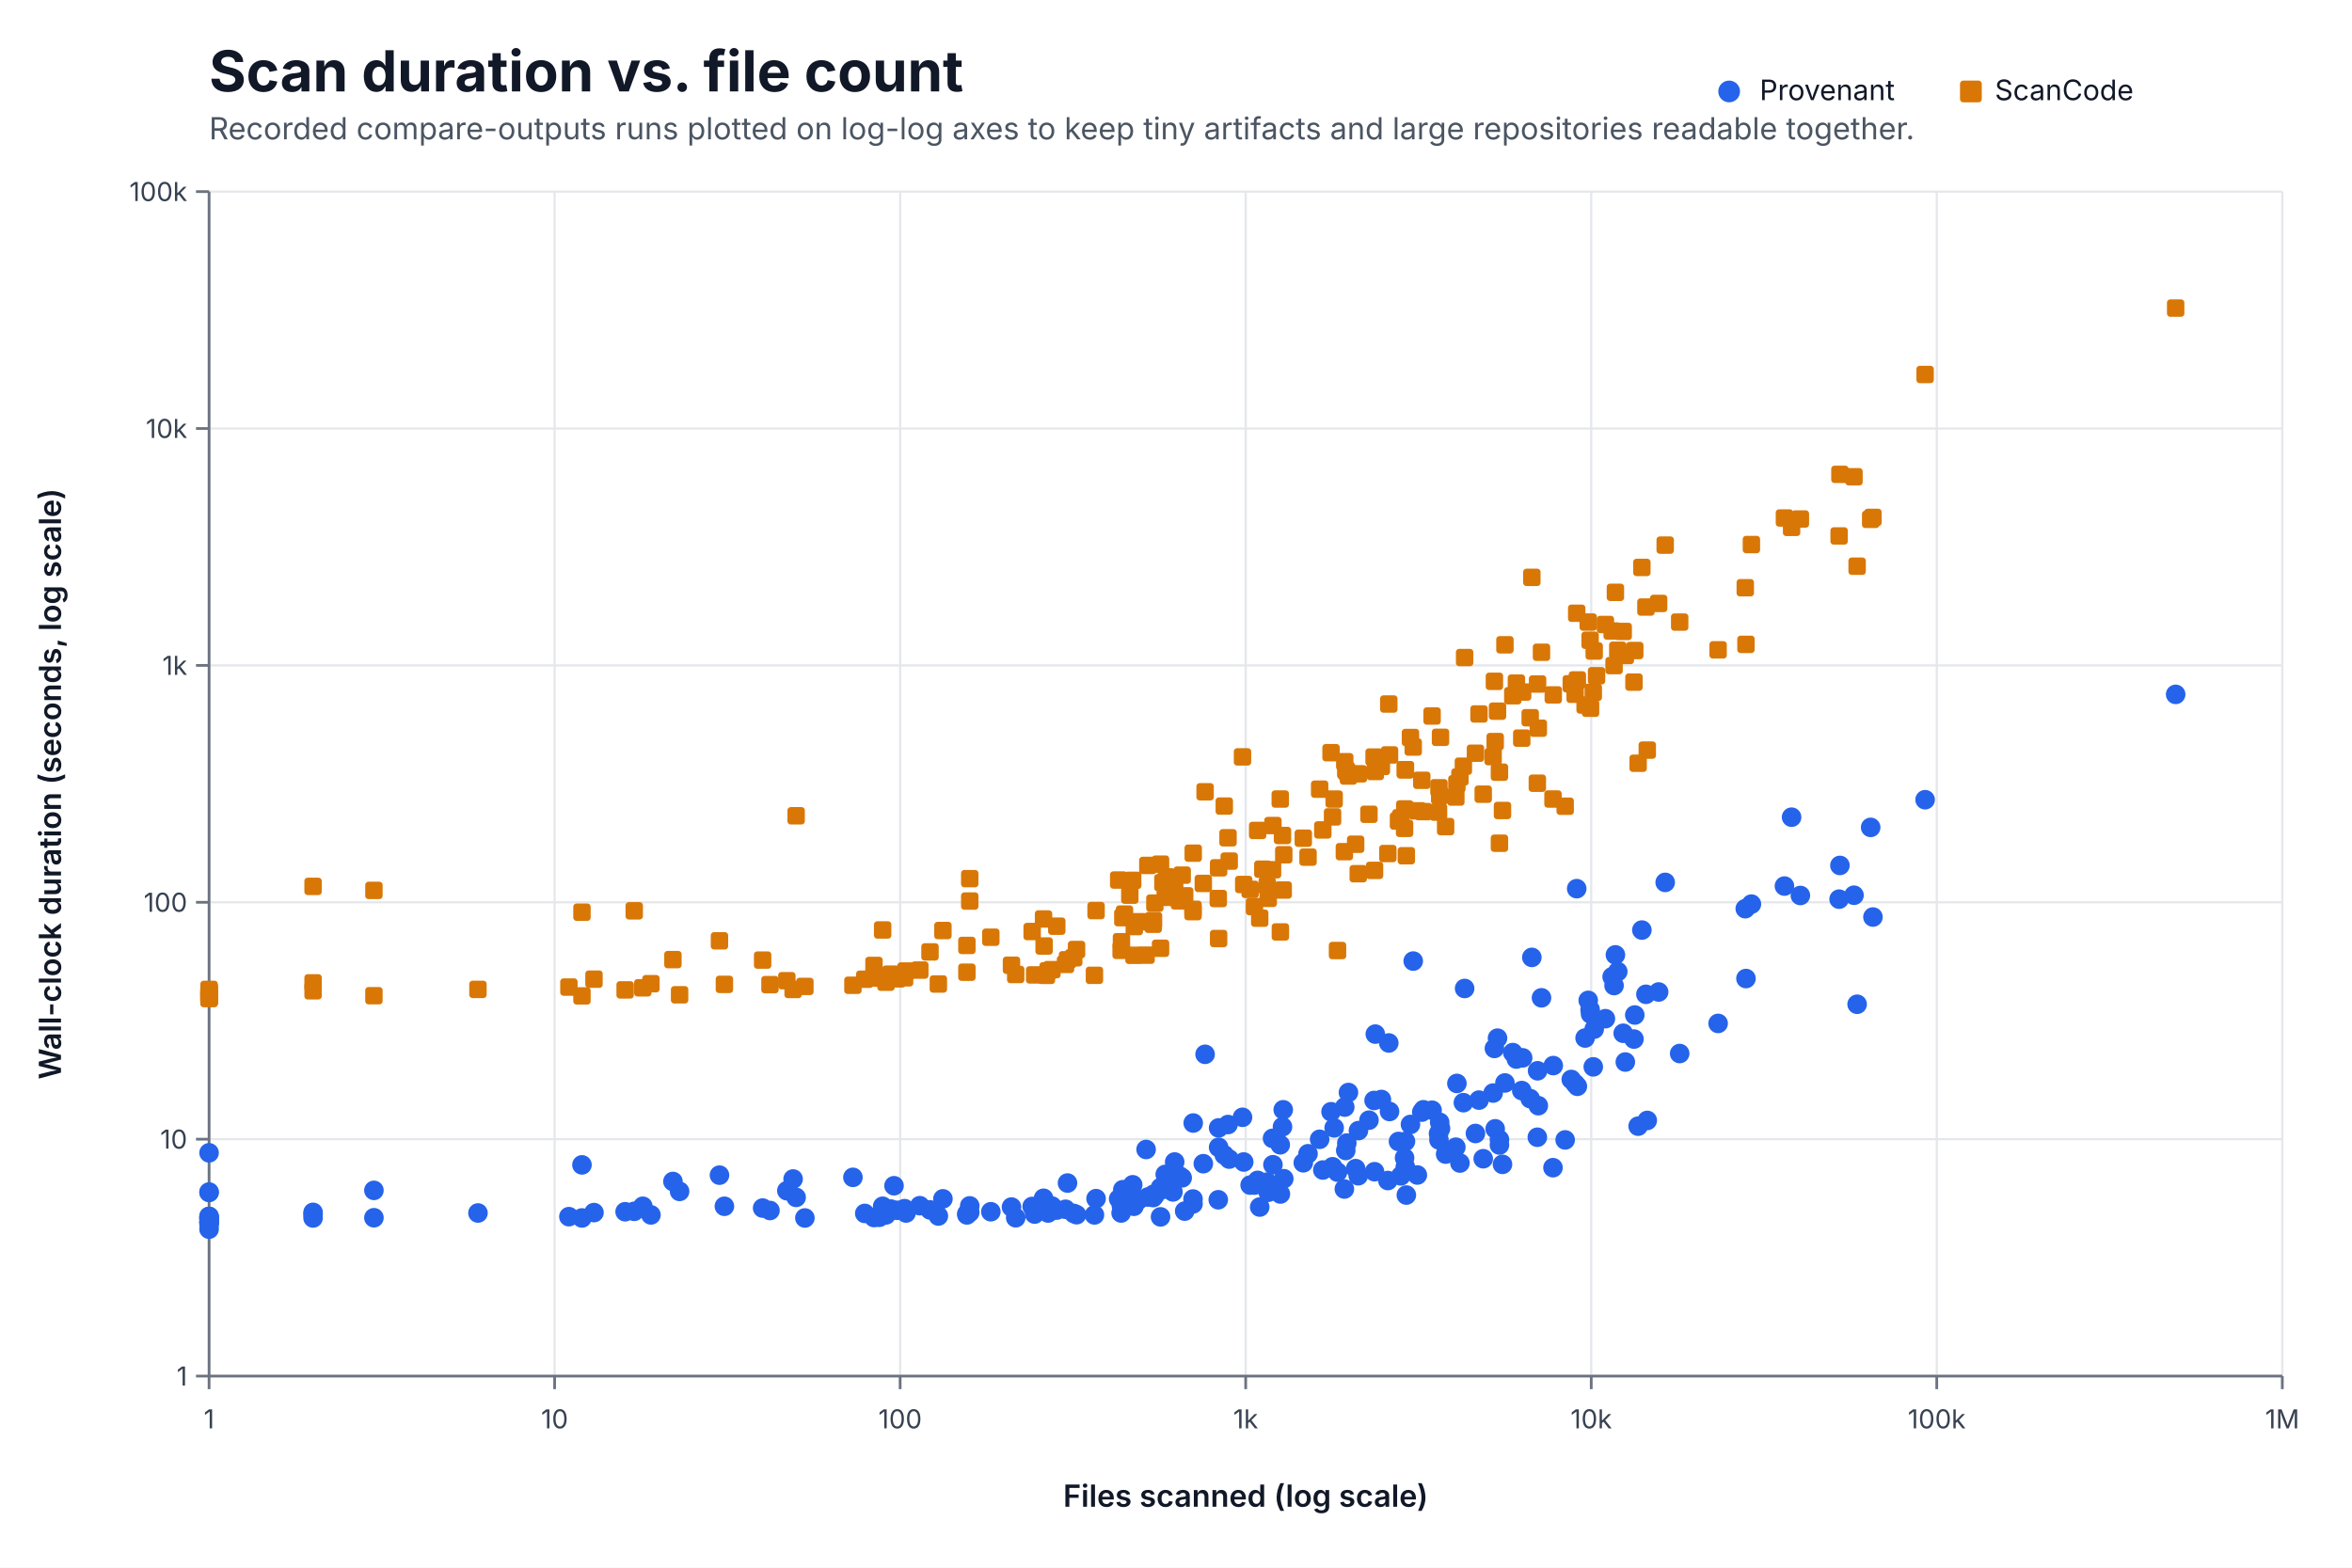
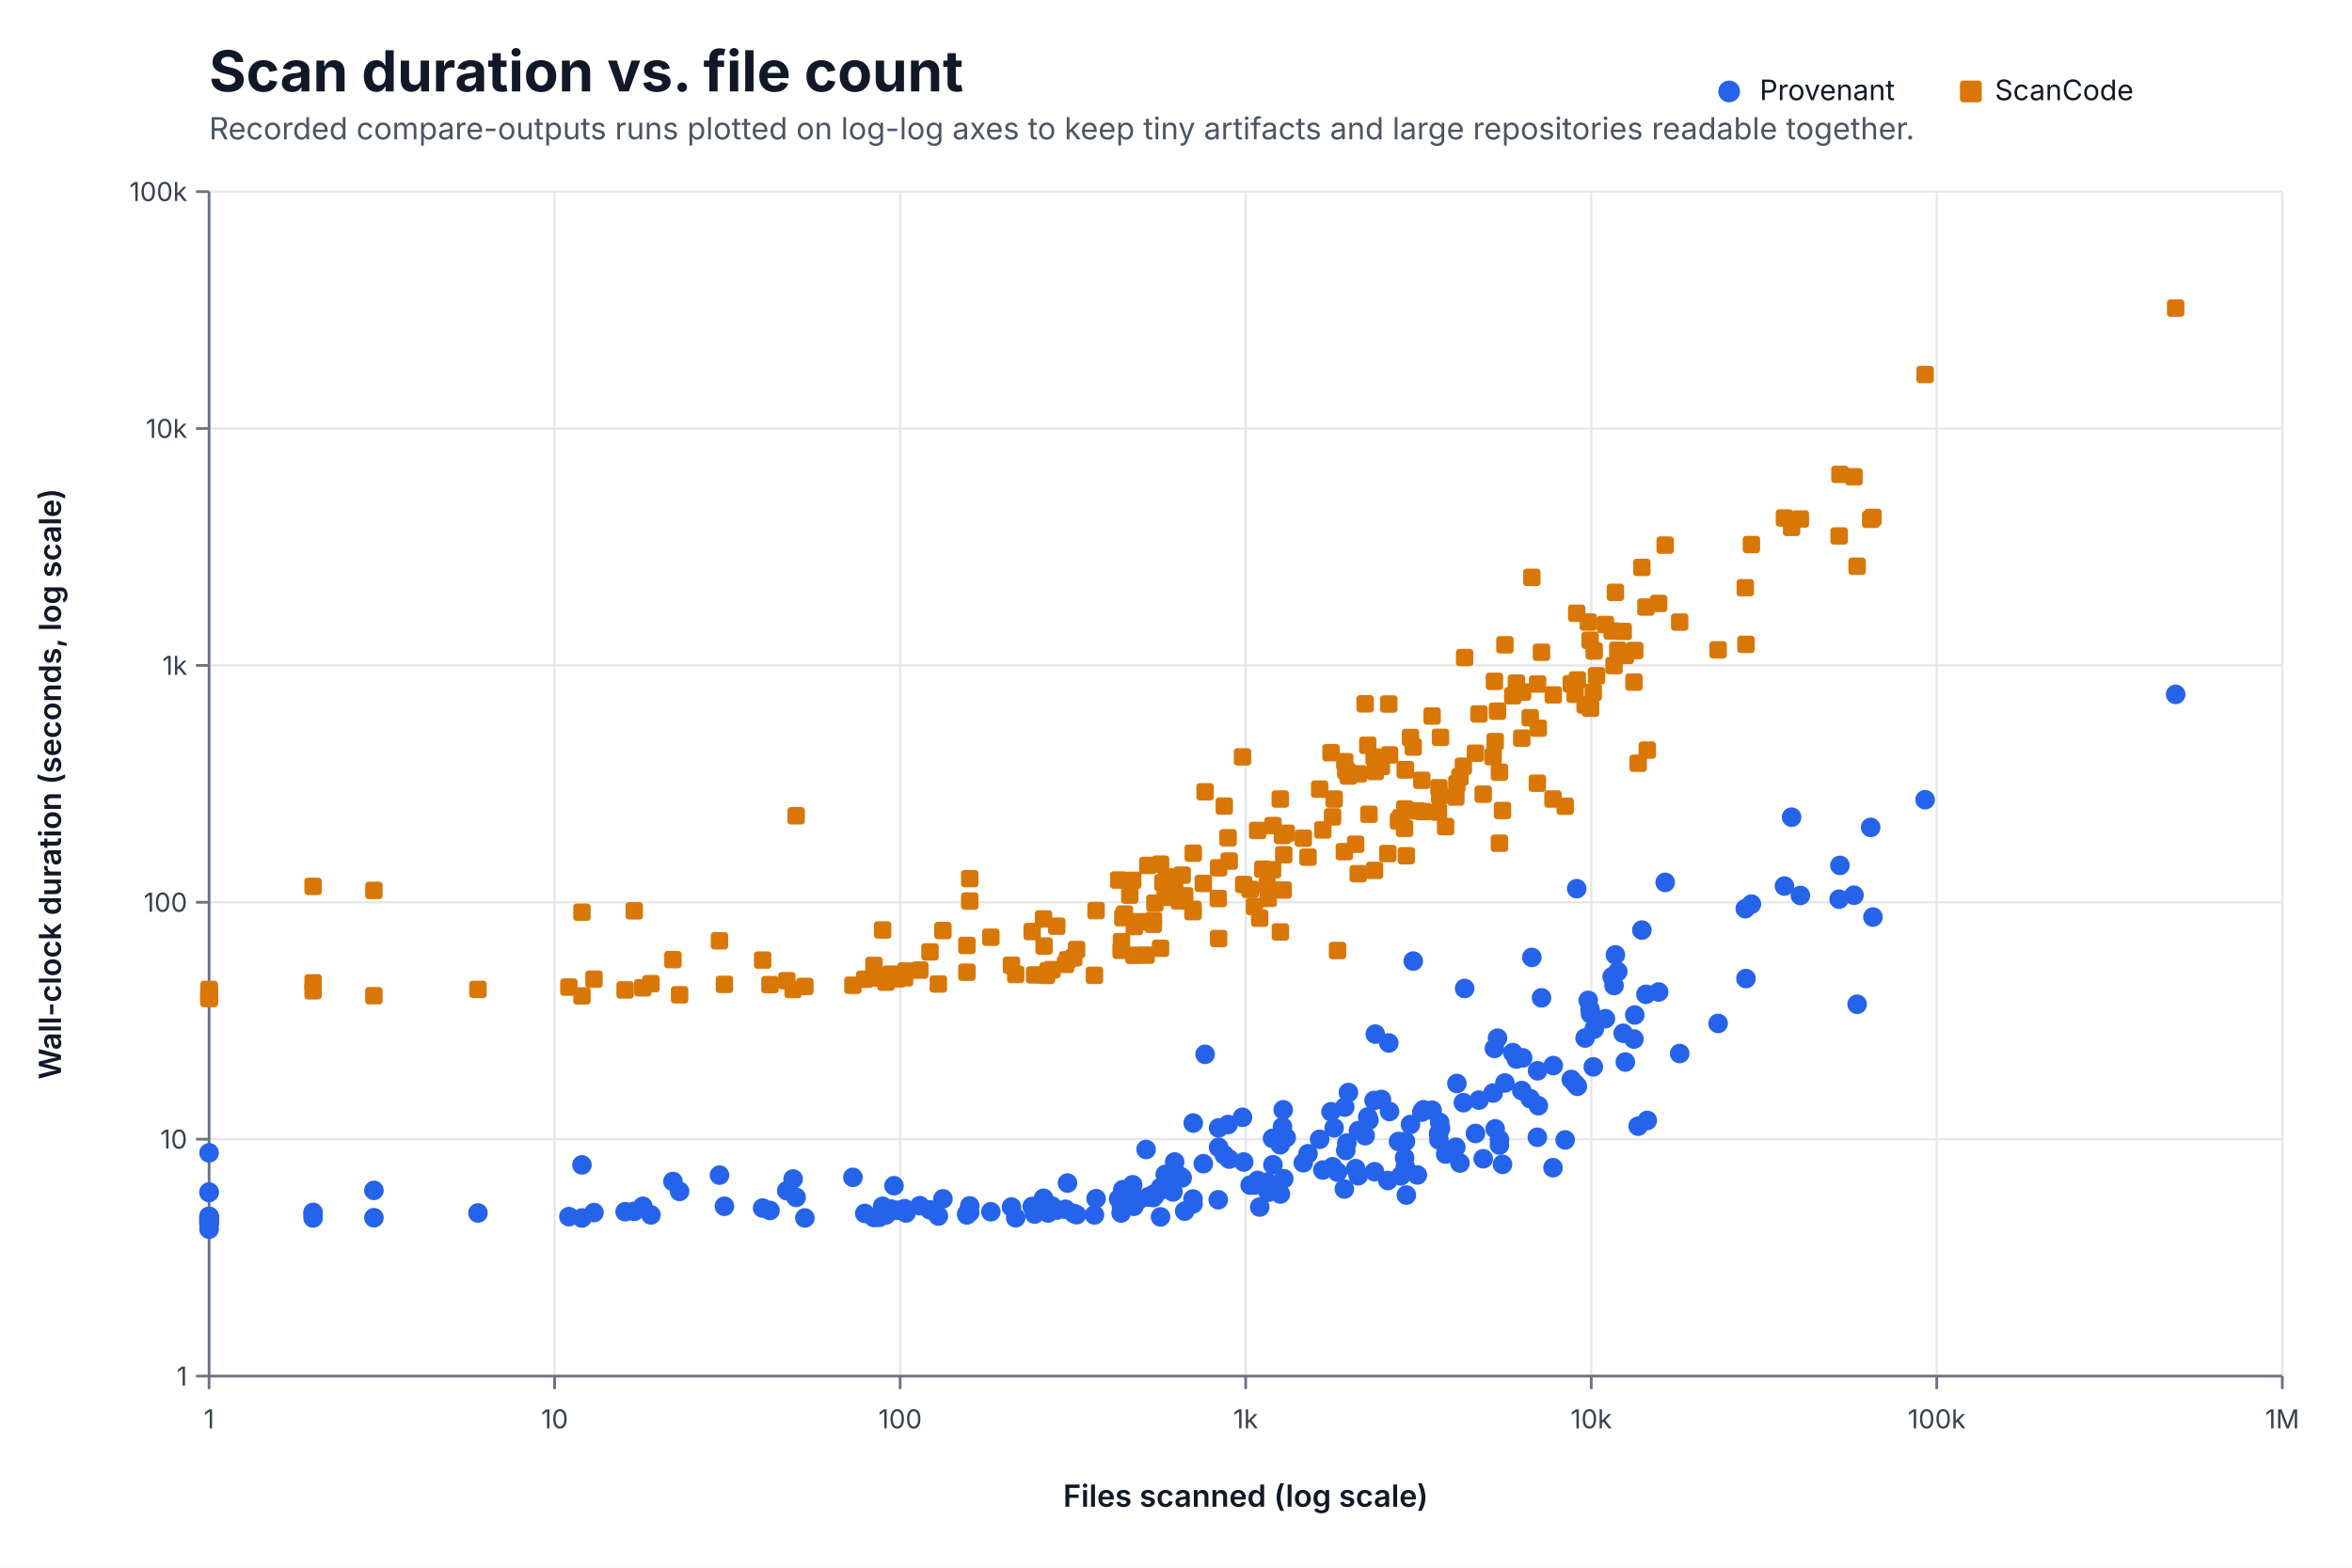
<svg xmlns="http://www.w3.org/2000/svg" width="1080" height="720" viewBox="0 0 1080 720" role="img" aria-labelledby="title desc">
  <style>
    text { font-family: -apple-system, BlinkMacSystemFont, "Segoe UI", sans-serif; fill: #111827; }
    .title { font-size: 26px; font-weight: 700; }
    .subtitle { font-size: 14px; fill: #4b5563; }
    .axis-label { font-size: 14px; font-weight: 600; }
    .tick { font-size: 12px; fill: #374151; }
    .grid { stroke: #e5e7eb; stroke-width: 1; }
    .axis { stroke: #6b7280; stroke-width: 1.25; }
    .legend-label { font-size: 13px; }
  </style>
  <rect x="0" y="0" width="1080" height="720" fill="white" />
  <text class="title" x="96" y="42">Scan duration vs. file count</text>
  <text class="subtitle" x="96" y="64">Recorded compare-outputs runs plotted on log-log axes to keep tiny artifacts and large repositories readable together.</text>
  <line class="grid" x1="96.00" y1="632.00" x2="1048.00" y2="632.00" />
  <line class="grid" x1="96.00" y1="523.20" x2="1048.00" y2="523.20" />
  <line class="grid" x1="96.00" y1="414.40" x2="1048.00" y2="414.40" />
  <line class="grid" x1="96.00" y1="305.60" x2="1048.00" y2="305.60" />
  <line class="grid" x1="96.00" y1="196.80" x2="1048.00" y2="196.80" />
  <line class="grid" x1="96.00" y1="88.00" x2="1048.00" y2="88.00" />
  <line class="grid" x1="96.00" y1="88.00" x2="96.00" y2="632.00" />
  <line class="grid" x1="254.67" y1="88.00" x2="254.67" y2="632.00" />
  <line class="grid" x1="413.33" y1="88.00" x2="413.33" y2="632.00" />
  <line class="grid" x1="572.00" y1="88.00" x2="572.00" y2="632.00" />
  <line class="grid" x1="730.67" y1="88.00" x2="730.67" y2="632.00" />
  <line class="grid" x1="889.33" y1="88.00" x2="889.33" y2="632.00" />
  <line class="grid" x1="1048.00" y1="88.00" x2="1048.00" y2="632.00" />
  <line class="axis" x1="96.00" y1="632.00" x2="1048.00" y2="632.00" />
  <line class="axis" x1="96.00" y1="88.00" x2="96.00" y2="632.00" />
  <line class="axis" x1="96.00" y1="632.00" x2="96.00" y2="638.00" />
  <text class="tick" x="96.00" y="656.00" text-anchor="middle">1</text>
  <line class="axis" x1="254.67" y1="632.00" x2="254.67" y2="638.00" />
  <text class="tick" x="254.67" y="656.00" text-anchor="middle">10</text>
  <line class="axis" x1="413.33" y1="632.00" x2="413.33" y2="638.00" />
  <text class="tick" x="413.33" y="656.00" text-anchor="middle">100</text>
  <line class="axis" x1="572.00" y1="632.00" x2="572.00" y2="638.00" />
  <text class="tick" x="572.00" y="656.00" text-anchor="middle">1k</text>
  <line class="axis" x1="730.67" y1="632.00" x2="730.67" y2="638.00" />
  <text class="tick" x="730.67" y="656.00" text-anchor="middle">10k</text>
  <line class="axis" x1="889.33" y1="632.00" x2="889.33" y2="638.00" />
  <text class="tick" x="889.33" y="656.00" text-anchor="middle">100k</text>
  <line class="axis" x1="1048.00" y1="632.00" x2="1048.00" y2="638.00" />
  <text class="tick" x="1048.00" y="656.00" text-anchor="middle">1M</text>
  <line class="axis" x1="90.00" y1="632.00" x2="96.00" y2="632.00" />
  <text class="tick" x="86.00" y="632.00" text-anchor="end" dominant-baseline="middle">1</text>
  <line class="axis" x1="90.00" y1="523.20" x2="96.00" y2="523.20" />
  <text class="tick" x="86.00" y="523.20" text-anchor="end" dominant-baseline="middle">10</text>
  <line class="axis" x1="90.00" y1="414.40" x2="96.00" y2="414.40" />
  <text class="tick" x="86.00" y="414.40" text-anchor="end" dominant-baseline="middle">100</text>
  <line class="axis" x1="90.00" y1="305.60" x2="96.00" y2="305.60" />
  <text class="tick" x="86.00" y="305.60" text-anchor="end" dominant-baseline="middle">1k</text>
  <line class="axis" x1="90.00" y1="196.80" x2="96.00" y2="196.80" />
  <text class="tick" x="86.00" y="196.80" text-anchor="end" dominant-baseline="middle">10k</text>
  <line class="axis" x1="90.00" y1="88.00" x2="96.00" y2="88.00" />
  <text class="tick" x="86.00" y="88.00" text-anchor="end" dominant-baseline="middle">100k</text>
  <text class="axis-label" x="572.00" y="692.00" text-anchor="middle">Files scanned (log scale)</text>
  <text class="axis-label" x="28" y="360.00" transform="rotate(-90 28 360.00)" text-anchor="middle">Wall-clock duration (seconds, log scale)</text>
  <g aria-label="Legend">
    <circle cx="794" cy="42" r="5" fill="#2563eb" />
    <text class="legend-label" x="808" y="46">Provenant</text>
    <rect x="900" y="37" width="10" height="10" fill="#d97706" rx="1.5" />
    <text class="legend-label" x="916" y="46">ScanCode</text>
  </g>
  <g aria-label="ScanCode points">
    <rect x="92.00" y="452.67" width="8" height="8" fill="#d97706" rx="1.5" />
    <rect x="92.00" y="451.89" width="8" height="8" fill="#d97706" rx="1.5" />
    <rect x="92.00" y="451.00" width="8" height="8" fill="#d97706" rx="1.5" />
    <rect x="92.00" y="453.23" width="8" height="8" fill="#d97706" rx="1.5" />
    <rect x="92.00" y="452.97" width="8" height="8" fill="#d97706" rx="1.5" />
    <rect x="92.00" y="454.13" width="8" height="8" fill="#d97706" rx="1.5" />
    <rect x="92.00" y="450.39" width="8" height="8" fill="#d97706" rx="1.5" />
    <rect x="92.00" y="454.09" width="8" height="8" fill="#d97706" rx="1.5" />
    <rect x="92.00" y="453.59" width="8" height="8" fill="#d97706" rx="1.5" />
    <rect x="92.00" y="453.66" width="8" height="8" fill="#d97706" rx="1.5" />
    <rect x="92.00" y="454.09" width="8" height="8" fill="#d97706" rx="1.5" />
    <rect x="92.00" y="451.26" width="8" height="8" fill="#d97706" rx="1.5" />
    <rect x="92.00" y="453.46" width="8" height="8" fill="#d97706" rx="1.5" />
    <rect x="92.00" y="454.54" width="8" height="8" fill="#d97706" rx="1.5" />
    <rect x="92.00" y="454.54" width="8" height="8" fill="#d97706" rx="1.5" />
    <rect x="139.76" y="451.05" width="8" height="8" fill="#d97706" rx="1.5" />
    <rect x="139.76" y="447.40" width="8" height="8" fill="#d97706" rx="1.5" />
    <rect x="139.76" y="403.09" width="8" height="8" fill="#d97706" rx="1.5" />
    <rect x="167.70" y="404.94" width="8" height="8" fill="#d97706" rx="1.5" />
    <rect x="167.70" y="453.30" width="8" height="8" fill="#d97706" rx="1.5" />
    <rect x="215.47" y="450.40" width="8" height="8" fill="#d97706" rx="1.5" />
    <rect x="257.23" y="449.34" width="8" height="8" fill="#d97706" rx="1.5" />
    <rect x="263.23" y="453.39" width="8" height="8" fill="#d97706" rx="1.5" />
    <rect x="263.23" y="414.95" width="8" height="8" fill="#d97706" rx="1.5" />
    <rect x="268.75" y="445.71" width="8" height="8" fill="#d97706" rx="1.5" />
    <rect x="283.05" y="450.63" width="8" height="8" fill="#d97706" rx="1.5" />
    <rect x="287.23" y="414.32" width="8" height="8" fill="#d97706" rx="1.5" />
    <rect x="291.17" y="449.68" width="8" height="8" fill="#d97706" rx="1.5" />
    <rect x="294.90" y="447.79" width="8" height="8" fill="#d97706" rx="1.5" />
    <rect x="305.00" y="436.72" width="8" height="8" fill="#d97706" rx="1.5" />
    <rect x="308.06" y="452.89" width="8" height="8" fill="#d97706" rx="1.5" />
    <rect x="326.37" y="428.10" width="8" height="8" fill="#d97706" rx="1.5" />
    <rect x="328.63" y="448.10" width="8" height="8" fill="#d97706" rx="1.5" />
    <rect x="346.19" y="436.94" width="8" height="8" fill="#d97706" rx="1.5" />
    <rect x="349.56" y="448.21" width="8" height="8" fill="#d97706" rx="1.5" />
    <rect x="357.31" y="446.42" width="8" height="8" fill="#d97706" rx="1.5" />
    <rect x="360.18" y="450.45" width="8" height="8" fill="#d97706" rx="1.5" />
    <rect x="361.57" y="370.67" width="8" height="8" fill="#d97706" rx="1.5" />
    <rect x="365.59" y="449.04" width="8" height="8" fill="#d97706" rx="1.5" />
    <rect x="387.65" y="448.50" width="8" height="8" fill="#d97706" rx="1.5" />
    <rect x="393.09" y="445.73" width="8" height="8" fill="#d97706" rx="1.5" />
    <rect x="397.32" y="439.40" width="8" height="8" fill="#d97706" rx="1.5" />
    <rect x="399.74" y="445.22" width="8" height="8" fill="#d97706" rx="1.5" />
    <rect x="401.30" y="423.11" width="8" height="8" fill="#d97706" rx="1.5" />
    <rect x="402.83" y="447.10" width="8" height="8" fill="#d97706" rx="1.5" />
    <rect x="405.07" y="443.41" width="8" height="8" fill="#d97706" rx="1.5" />
    <rect x="406.52" y="444.93" width="8" height="8" fill="#d97706" rx="1.5" />
    <rect x="407.94" y="445.56" width="8" height="8" fill="#d97706" rx="1.5" />
    <rect x="411.37" y="445.09" width="8" height="8" fill="#d97706" rx="1.5" />
    <rect x="412.04" y="441.96" width="8" height="8" fill="#d97706" rx="1.5" />
    <rect x="418.36" y="441.53" width="8" height="8" fill="#d97706" rx="1.5" />
    <rect x="423.04" y="433.19" width="8" height="8" fill="#d97706" rx="1.5" />
    <rect x="426.88" y="447.92" width="8" height="8" fill="#d97706" rx="1.5" />
    <rect x="428.98" y="423.36" width="8" height="8" fill="#d97706" rx="1.5" />
    <rect x="439.98" y="442.51" width="8" height="8" fill="#d97706" rx="1.5" />
    <rect x="439.98" y="430.21" width="8" height="8" fill="#d97706" rx="1.5" />
    <rect x="441.29" y="399.53" width="8" height="8" fill="#d97706" rx="1.5" />
    <rect x="441.29" y="409.83" width="8" height="8" fill="#d97706" rx="1.5" />
    <rect x="450.98" y="426.44" width="8" height="8" fill="#d97706" rx="1.5" />
    <rect x="460.46" y="439.32" width="8" height="8" fill="#d97706" rx="1.5" />
    <rect x="462.40" y="443.56" width="8" height="8" fill="#d97706" rx="1.5" />
    <rect x="469.95" y="423.83" width="8" height="8" fill="#d97706" rx="1.5" />
    <rect x="471.08" y="443.75" width="8" height="8" fill="#d97706" rx="1.5" />
    <rect x="475.18" y="418.07" width="8" height="8" fill="#d97706" rx="1.5" />
    <rect x="475.44" y="430.47" width="8" height="8" fill="#d97706" rx="1.5" />
    <rect x="476.49" y="443.95" width="8" height="8" fill="#d97706" rx="1.5" />
    <rect x="477.26" y="441.87" width="8" height="8" fill="#d97706" rx="1.5" />
    <rect x="479.04" y="441.32" width="8" height="8" fill="#d97706" rx="1.5" />
    <rect x="481.26" y="421.37" width="8" height="8" fill="#d97706" rx="1.5" />
    <rect x="485.27" y="438.93" width="8" height="8" fill="#d97706" rx="1.5" />
    <rect x="486.18" y="436.80" width="8" height="8" fill="#d97706" rx="1.5" />
    <rect x="489.05" y="435.88" width="8" height="8" fill="#d97706" rx="1.5" />
    <rect x="490.34" y="432.10" width="8" height="8" fill="#d97706" rx="1.5" />
    <rect x="498.55" y="443.94" width="8" height="8" fill="#d97706" rx="1.5" />
    <rect x="499.30" y="414.21" width="8" height="8" fill="#d97706" rx="1.5" />
    <rect x="509.68" y="400.18" width="8" height="8" fill="#d97706" rx="1.5" />
    <rect x="510.80" y="432.47" width="8" height="8" fill="#d97706" rx="1.5" />
    <rect x="510.96" y="428.51" width="8" height="8" fill="#d97706" rx="1.5" />
    <rect x="511.58" y="417.47" width="8" height="8" fill="#d97706" rx="1.5" />
    <rect x="512.36" y="415.82" width="8" height="8" fill="#d97706" rx="1.5" />
    <rect x="514.79" y="407.11" width="8" height="8" fill="#d97706" rx="1.5" />
    <rect x="516.12" y="400.33" width="8" height="8" fill="#d97706" rx="1.5" />
    <rect x="516.70" y="434.73" width="8" height="8" fill="#d97706" rx="1.5" />
    <rect x="516.85" y="421.56" width="8" height="8" fill="#d97706" rx="1.5" />
    <rect x="518.98" y="419.34" width="8" height="8" fill="#d97706" rx="1.5" />
    <rect x="522.27" y="434.69" width="8" height="8" fill="#d97706" rx="1.5" />
    <rect x="523.07" y="393.48" width="8" height="8" fill="#d97706" rx="1.5" />
    <rect x="525.54" y="420.49" width="8" height="8" fill="#d97706" rx="1.5" />
    <rect x="525.67" y="418.82" width="8" height="8" fill="#d97706" rx="1.5" />
    <rect x="526.30" y="410.78" width="8" height="8" fill="#d97706" rx="1.5" />
    <rect x="528.90" y="392.88" width="8" height="8" fill="#d97706" rx="1.5" />
    <rect x="528.90" y="431.51" width="8" height="8" fill="#d97706" rx="1.5" />
    <rect x="529.99" y="401.38" width="8" height="8" fill="#d97706" rx="1.5" />
    <rect x="531.06" y="408.14" width="8" height="8" fill="#d97706" rx="1.5" />
    <rect x="531.64" y="398.72" width="8" height="8" fill="#d97706" rx="1.5" />
    <rect x="534.61" y="404.01" width="8" height="8" fill="#d97706" rx="1.5" />
    <rect x="535.39" y="401.24" width="8" height="8" fill="#d97706" rx="1.5" />
    <rect x="537.57" y="409.75" width="8" height="8" fill="#d97706" rx="1.5" />
    <rect x="538.84" y="397.93" width="8" height="8" fill="#d97706" rx="1.5" />
    <rect x="539.99" y="407.44" width="8" height="8" fill="#d97706" rx="1.5" />
    <rect x="543.81" y="414.69" width="8" height="8" fill="#d97706" rx="1.5" />
    <rect x="543.81" y="413.62" width="8" height="8" fill="#d97706" rx="1.5" />
    <rect x="543.91" y="387.84" width="8" height="8" fill="#d97706" rx="1.5" />
    <rect x="548.54" y="401.74" width="8" height="8" fill="#d97706" rx="1.5" />
    <rect x="549.36" y="359.65" width="8" height="8" fill="#d97706" rx="1.5" />
    <rect x="555.41" y="408.67" width="8" height="8" fill="#d97706" rx="1.5" />
    <rect x="555.57" y="427.04" width="8" height="8" fill="#d97706" rx="1.5" />
    <rect x="555.57" y="394.56" width="8" height="8" fill="#d97706" rx="1.5" />
    <rect x="558.17" y="366.21" width="8" height="8" fill="#d97706" rx="1.5" />
    <rect x="559.89" y="380.76" width="8" height="8" fill="#d97706" rx="1.5" />
    <rect x="560.43" y="391.49" width="8" height="8" fill="#d97706" rx="1.5" />
    <rect x="566.54" y="343.62" width="8" height="8" fill="#d97706" rx="1.5" />
    <rect x="567.10" y="402.22" width="8" height="8" fill="#d97706" rx="1.5" />
    <rect x="570.04" y="404.47" width="8" height="8" fill="#d97706" rx="1.5" />
    <rect x="572.02" y="412.37" width="8" height="8" fill="#d97706" rx="1.5" />
    <rect x="573.49" y="377.40" width="8" height="8" fill="#d97706" rx="1.5" />
    <rect x="574.44" y="417.69" width="8" height="8" fill="#d97706" rx="1.5" />
    <rect x="575.87" y="395.19" width="8" height="8" fill="#d97706" rx="1.5" />
    <rect x="577.87" y="402.80" width="8" height="8" fill="#d97706" rx="1.5" />
    <rect x="578.35" y="408.58" width="8" height="8" fill="#d97706" rx="1.5" />
    <rect x="580.33" y="395.45" width="8" height="8" fill="#d97706" rx="1.5" />
    <rect x="580.51" y="375.16" width="8" height="8" fill="#d97706" rx="1.5" />
    <rect x="583.87" y="362.98" width="8" height="8" fill="#d97706" rx="1.5" />
    <rect x="583.93" y="424.01" width="8" height="8" fill="#d97706" rx="1.5" />
    <rect x="584.90" y="379.72" width="8" height="8" fill="#d97706" rx="1.5" />
    <rect x="585.23" y="404.76" width="8" height="8" fill="#d97706" rx="1.5" />
    <rect x="585.49" y="388.57" width="8" height="8" fill="#d97706" rx="1.5" />
+     <rect x="586.61" y="378.68" width="8" height="8" fill="#d97706" rx="1.5" />
    <rect x="594.45" y="380.96" width="8" height="8" fill="#d97706" rx="1.5" />
    <rect x="596.63" y="389.66" width="8" height="8" fill="#d97706" rx="1.5" />
    <rect x="601.96" y="358.44" width="8" height="8" fill="#d97706" rx="1.5" />
    <rect x="603.42" y="377.17" width="8" height="8" fill="#d97706" rx="1.5" />
    <rect x="607.19" y="341.69" width="8" height="8" fill="#d97706" rx="1.5" />
    <rect x="607.89" y="371.18" width="8" height="8" fill="#d97706" rx="1.5" />
    <rect x="608.62" y="363.00" width="8" height="8" fill="#d97706" rx="1.5" />
    <rect x="610.17" y="432.56" width="8" height="8" fill="#d97706" rx="1.5" />
    <rect x="613.31" y="387.15" width="8" height="8" fill="#d97706" rx="1.5" />
    <rect x="613.49" y="345.84" width="8" height="8" fill="#d97706" rx="1.5" />
    <rect x="613.95" y="349.71" width="8" height="8" fill="#d97706" rx="1.5" />
    <rect x="614.44" y="350.37" width="8" height="8" fill="#d97706" rx="1.5" />
    <rect x="615.18" y="352.40" width="8" height="8" fill="#d97706" rx="1.5" />
    <rect x="618.50" y="383.74" width="8" height="8" fill="#d97706" rx="1.5" />
    <rect x="619.68" y="397.27" width="8" height="8" fill="#d97706" rx="1.5" />
    <rect x="619.78" y="351.40" width="8" height="8" fill="#d97706" rx="1.5" />
+     <rect x="622.86" y="319.26" width="8" height="8" fill="#d97706" rx="1.5" />
+     <rect x="624.06" y="338.29" width="8" height="8" fill="#d97706" rx="1.5" />
    <rect x="624.61" y="369.98" width="8" height="8" fill="#d97706" rx="1.5" />
    <rect x="626.96" y="343.70" width="8" height="8" fill="#d97706" rx="1.5" />
    <rect x="627.17" y="395.75" width="8" height="8" fill="#d97706" rx="1.5" />
    <rect x="627.52" y="350.33" width="8" height="8" fill="#d97706" rx="1.5" />
    <rect x="630.31" y="348.01" width="8" height="8" fill="#d97706" rx="1.5" />
    <rect x="633.28" y="388.01" width="8" height="8" fill="#d97706" rx="1.5" />
    <rect x="633.71" y="319.34" width="8" height="8" fill="#d97706" rx="1.5" />
    <rect x="634.05" y="342.72" width="8" height="8" fill="#d97706" rx="1.5" />
    <rect x="638.16" y="373.05" width="8" height="8" fill="#d97706" rx="1.5" />
    <rect x="639.24" y="371.62" width="8" height="8" fill="#d97706" rx="1.5" />
    <rect x="640.96" y="376.44" width="8" height="8" fill="#d97706" rx="1.5" />
    <rect x="641.06" y="367.52" width="8" height="8" fill="#d97706" rx="1.5" />
    <rect x="641.30" y="349.50" width="8" height="8" fill="#d97706" rx="1.5" />
    <rect x="641.37" y="349.55" width="8" height="8" fill="#d97706" rx="1.5" />
    <rect x="641.77" y="389.02" width="8" height="8" fill="#d97706" rx="1.5" />
    <rect x="643.66" y="334.70" width="8" height="8" fill="#d97706" rx="1.5" />
    <rect x="644.93" y="339.10" width="8" height="8" fill="#d97706" rx="1.5" />
    <rect x="646.82" y="368.39" width="8" height="8" fill="#d97706" rx="1.5" />
    <rect x="648.86" y="354.37" width="8" height="8" fill="#d97706" rx="1.5" />
    <rect x="649.60" y="368.75" width="8" height="8" fill="#d97706" rx="1.5" />
    <rect x="653.59" y="324.84" width="8" height="8" fill="#d97706" rx="1.5" />
    <rect x="656.55" y="369.00" width="8" height="8" fill="#d97706" rx="1.5" />
    <rect x="656.74" y="357.80" width="8" height="8" fill="#d97706" rx="1.5" />
    <rect x="657.08" y="361.45" width="8" height="8" fill="#d97706" rx="1.5" />
    <rect x="657.46" y="334.63" width="8" height="8" fill="#d97706" rx="1.5" />
    <rect x="659.81" y="375.65" width="8" height="8" fill="#d97706" rx="1.5" />
    <rect x="664.50" y="362.06" width="8" height="8" fill="#d97706" rx="1.5" />
    <rect x="664.98" y="356.00" width="8" height="8" fill="#d97706" rx="1.5" />
    <rect x="666.38" y="352.86" width="8" height="8" fill="#d97706" rx="1.5" />
    <rect x="667.96" y="347.89" width="8" height="8" fill="#d97706" rx="1.5" />
    <rect x="668.53" y="297.99" width="8" height="8" fill="#d97706" rx="1.5" />
    <rect x="673.50" y="341.93" width="8" height="8" fill="#d97706" rx="1.5" />
    <rect x="675.14" y="323.90" width="8" height="8" fill="#d97706" rx="1.5" />
    <rect x="677.07" y="360.75" width="8" height="8" fill="#d97706" rx="1.5" />
    <rect x="681.62" y="343.50" width="8" height="8" fill="#d97706" rx="1.5" />
    <rect x="682.21" y="308.91" width="8" height="8" fill="#d97706" rx="1.5" />
    <rect x="682.57" y="336.59" width="8" height="8" fill="#d97706" rx="1.5" />
    <rect x="683.64" y="322.63" width="8" height="8" fill="#d97706" rx="1.5" />
    <rect x="684.52" y="350.65" width="8" height="8" fill="#d97706" rx="1.5" />
    <rect x="684.52" y="383.27" width="8" height="8" fill="#d97706" rx="1.5" />
    <rect x="685.92" y="368.23" width="8" height="8" fill="#d97706" rx="1.5" />
    <rect x="687.04" y="292.14" width="8" height="8" fill="#d97706" rx="1.5" />
    <rect x="690.65" y="315.53" width="8" height="8" fill="#d97706" rx="1.5" />
    <rect x="692.31" y="309.74" width="8" height="8" fill="#d97706" rx="1.5" />
    <rect x="694.77" y="335.00" width="8" height="8" fill="#d97706" rx="1.5" />
    <rect x="695.18" y="313.83" width="8" height="8" fill="#d97706" rx="1.5" />
    <rect x="698.64" y="325.64" width="8" height="8" fill="#d97706" rx="1.5" />
    <rect x="699.40" y="261.17" width="8" height="8" fill="#d97706" rx="1.5" />
    <rect x="701.92" y="355.71" width="8" height="8" fill="#d97706" rx="1.5" />
    <rect x="702.03" y="310.15" width="8" height="8" fill="#d97706" rx="1.5" />
    <rect x="702.37" y="330.44" width="8" height="8" fill="#d97706" rx="1.5" />
    <rect x="703.83" y="295.56" width="8" height="8" fill="#d97706" rx="1.5" />
    <rect x="709.11" y="362.96" width="8" height="8" fill="#d97706" rx="1.5" />
    <rect x="709.24" y="315.15" width="8" height="8" fill="#d97706" rx="1.5" />
    <rect x="714.70" y="366.27" width="8" height="8" fill="#d97706" rx="1.5" />
    <rect x="717.50" y="310.06" width="8" height="8" fill="#d97706" rx="1.5" />
    <rect x="719.28" y="314.86" width="8" height="8" fill="#d97706" rx="1.5" />
    <rect x="720.00" y="277.65" width="8" height="8" fill="#d97706" rx="1.5" />
    <rect x="720.30" y="308.28" width="8" height="8" fill="#d97706" rx="1.5" />
    <rect x="723.85" y="319.78" width="8" height="8" fill="#d97706" rx="1.5" />
    <rect x="725.29" y="281.69" width="8" height="8" fill="#d97706" rx="1.5" />
    <rect x="726.15" y="290.05" width="8" height="8" fill="#d97706" rx="1.5" />
    <rect x="726.36" y="321.28" width="8" height="8" fill="#d97706" rx="1.5" />
    <rect x="727.61" y="313.95" width="8" height="8" fill="#d97706" rx="1.5" />
    <rect x="728.03" y="295.01" width="8" height="8" fill="#d97706" rx="1.5" />
    <rect x="729.11" y="306.35" width="8" height="8" fill="#d97706" rx="1.5" />
    <rect x="733.17" y="282.81" width="8" height="8" fill="#d97706" rx="1.5" />
    <rect x="736.27" y="285.81" width="8" height="8" fill="#d97706" rx="1.5" />
    <rect x="737.15" y="301.70" width="8" height="8" fill="#d97706" rx="1.5" />
    <rect x="737.77" y="268.04" width="8" height="8" fill="#d97706" rx="1.5" />
    <rect x="738.86" y="294.65" width="8" height="8" fill="#d97706" rx="1.5" />
    <rect x="741.35" y="286.00" width="8" height="8" fill="#d97706" rx="1.5" />
    <rect x="742.32" y="297.06" width="8" height="8" fill="#d97706" rx="1.5" />
    <rect x="746.29" y="309.28" width="8" height="8" fill="#d97706" rx="1.5" />
    <rect x="746.66" y="294.78" width="8" height="8" fill="#d97706" rx="1.5" />
    <rect x="748.21" y="346.54" width="8" height="8" fill="#d97706" rx="1.5" />
    <rect x="749.92" y="256.61" width="8" height="8" fill="#d97706" rx="1.5" />
    <rect x="751.78" y="274.80" width="8" height="8" fill="#d97706" rx="1.5" />
    <rect x="752.40" y="340.51" width="8" height="8" fill="#d97706" rx="1.5" />
    <rect x="757.62" y="273.15" width="8" height="8" fill="#d97706" rx="1.5" />
    <rect x="760.63" y="246.36" width="8" height="8" fill="#d97706" rx="1.5" />
    <rect x="767.28" y="281.71" width="8" height="8" fill="#d97706" rx="1.5" />
    <rect x="784.93" y="294.46" width="8" height="8" fill="#d97706" rx="1.5" />
    <rect x="797.40" y="265.93" width="8" height="8" fill="#d97706" rx="1.5" />
    <rect x="797.72" y="291.94" width="8" height="8" fill="#d97706" rx="1.5" />
    <rect x="800.22" y="246.09" width="8" height="8" fill="#d97706" rx="1.5" />
    <rect x="815.39" y="233.90" width="8" height="8" fill="#d97706" rx="1.5" />
    <rect x="818.67" y="238.22" width="8" height="8" fill="#d97706" rx="1.5" />
    <rect x="822.70" y="234.36" width="8" height="8" fill="#d97706" rx="1.5" />
    <rect x="840.49" y="242.14" width="8" height="8" fill="#d97706" rx="1.5" />
    <rect x="840.86" y="213.86" width="8" height="8" fill="#d97706" rx="1.5" />
    <rect x="847.33" y="214.97" width="8" height="8" fill="#d97706" rx="1.5" />
    <rect x="848.76" y="256.04" width="8" height="8" fill="#d97706" rx="1.5" />
    <rect x="854.98" y="234.53" width="8" height="8" fill="#d97706" rx="1.5" />
    <rect x="856.03" y="233.63" width="8" height="8" fill="#d97706" rx="1.5" />
    <rect x="879.98" y="168.00" width="8" height="8" fill="#d97706" rx="1.5" />
    <rect x="995.03" y="137.50" width="8" height="8" fill="#d97706" rx="1.5" />
  </g>
  <g aria-label="Provenant points">
    <circle cx="96.00" cy="558.68" r="4.5" fill="#2563eb" />
    <circle cx="96.00" cy="559.18" r="4.5" fill="#2563eb" />
    <circle cx="96.00" cy="559.89" r="4.5" fill="#2563eb" />
    <circle cx="96.00" cy="561.35" r="4.5" fill="#2563eb" />
    <circle cx="96.00" cy="561.25" r="4.5" fill="#2563eb" />
    <circle cx="96.00" cy="561.46" r="4.5" fill="#2563eb" />
    <circle cx="96.00" cy="529.46" r="4.5" fill="#2563eb" />
    <circle cx="96.00" cy="547.49" r="4.5" fill="#2563eb" />
    <circle cx="96.00" cy="560.10" r="4.5" fill="#2563eb" />
    <circle cx="96.00" cy="547.65" r="4.5" fill="#2563eb" />
    <circle cx="96.00" cy="561.56" r="4.5" fill="#2563eb" />
    <circle cx="96.00" cy="558.68" r="4.5" fill="#2563eb" />
    <circle cx="96.00" cy="559.28" r="4.5" fill="#2563eb" />
    <circle cx="96.00" cy="564.53" r="4.5" fill="#2563eb" />
    <circle cx="96.00" cy="562.64" r="4.5" fill="#2563eb" />
    <circle cx="143.76" cy="559.38" r="4.5" fill="#2563eb" />
    <circle cx="143.76" cy="556.81" r="4.5" fill="#2563eb" />
    <circle cx="143.76" cy="557.78" r="4.5" fill="#2563eb" />
    <circle cx="171.70" cy="559.28" r="4.5" fill="#2563eb" />
    <circle cx="171.70" cy="546.71" r="4.5" fill="#2563eb" />
    <circle cx="219.47" cy="557.10" r="4.5" fill="#2563eb" />
    <circle cx="261.23" cy="558.78" r="4.5" fill="#2563eb" />
    <circle cx="267.23" cy="559.38" r="4.5" fill="#2563eb" />
    <circle cx="267.23" cy="535.00" r="4.5" fill="#2563eb" />
    <circle cx="272.75" cy="556.91" r="4.5" fill="#2563eb" />
    <circle cx="287.05" cy="556.52" r="4.5" fill="#2563eb" />
    <circle cx="291.23" cy="556.33" r="4.5" fill="#2563eb" />
    <circle cx="295.17" cy="554.01" r="4.5" fill="#2563eb" />
    <circle cx="298.90" cy="557.98" r="4.5" fill="#2563eb" />
    <circle cx="309.00" cy="542.62" r="4.5" fill="#2563eb" />
    <circle cx="312.06" cy="547.18" r="4.5" fill="#2563eb" />
    <circle cx="330.37" cy="539.72" r="4.5" fill="#2563eb" />
    <circle cx="332.63" cy="554.01" r="4.5" fill="#2563eb" />
    <circle cx="350.19" cy="554.83" r="4.5" fill="#2563eb" />
    <circle cx="353.56" cy="555.95" r="4.5" fill="#2563eb" />
    <circle cx="361.31" cy="546.87" r="4.5" fill="#2563eb" />
    <circle cx="364.18" cy="541.49" r="4.5" fill="#2563eb" />
    <circle cx="365.57" cy="549.93" r="4.5" fill="#2563eb" />
    <circle cx="369.59" cy="559.38" r="4.5" fill="#2563eb" />
    <circle cx="391.65" cy="540.73" r="4.5" fill="#2563eb" />
    <circle cx="397.09" cy="557.29" r="4.5" fill="#2563eb" />
    <circle cx="401.32" cy="559.18" r="4.5" fill="#2563eb" />
    <circle cx="403.74" cy="559.08" r="4.5" fill="#2563eb" />
    <circle cx="405.30" cy="554.01" r="4.5" fill="#2563eb" />
    <circle cx="406.83" cy="557.98" r="4.5" fill="#2563eb" />
    <circle cx="409.07" cy="555.30" r="4.5" fill="#2563eb" />
    <circle cx="410.52" cy="544.58" r="4.5" fill="#2563eb" />
    <circle cx="411.94" cy="555.86" r="4.5" fill="#2563eb" />
    <circle cx="415.37" cy="555.11" r="4.5" fill="#2563eb" />
    <circle cx="416.04" cy="557.10" r="4.5" fill="#2563eb" />
    <circle cx="422.36" cy="553.74" r="4.5" fill="#2563eb" />
    <circle cx="427.04" cy="555.67" r="4.5" fill="#2563eb" />
    <circle cx="430.88" cy="558.48" r="4.5" fill="#2563eb" />
    <circle cx="432.98" cy="550.60" r="4.5" fill="#2563eb" />
    <circle cx="443.98" cy="557.98" r="4.5" fill="#2563eb" />
    <circle cx="443.98" cy="557.39" r="4.5" fill="#2563eb" />
    <circle cx="445.29" cy="553.83" r="4.5" fill="#2563eb" />
    <circle cx="445.29" cy="556.81" r="4.5" fill="#2563eb" />
    <circle cx="454.98" cy="556.52" r="4.5" fill="#2563eb" />
    <circle cx="464.46" cy="554.37" r="4.5" fill="#2563eb" />
    <circle cx="466.40" cy="559.28" r="4.5" fill="#2563eb" />
    <circle cx="473.95" cy="554.10" r="4.5" fill="#2563eb" />
    <circle cx="475.08" cy="557.59" r="4.5" fill="#2563eb" />
    <circle cx="479.18" cy="550.34" r="4.5" fill="#2563eb" />
    <circle cx="479.44" cy="553.74" r="4.5" fill="#2563eb" />
    <circle cx="480.49" cy="556.24" r="4.5" fill="#2563eb" />
    <circle cx="481.26" cy="557.10" r="4.5" fill="#2563eb" />
    <circle cx="483.04" cy="553.92" r="4.5" fill="#2563eb" />
    <circle cx="485.26" cy="555.76" r="4.5" fill="#2563eb" />
    <circle cx="489.27" cy="555.39" r="4.5" fill="#2563eb" />
    <circle cx="490.18" cy="543.34" r="4.5" fill="#2563eb" />
    <circle cx="493.05" cy="557.29" r="4.5" fill="#2563eb" />
    <circle cx="494.34" cy="557.88" r="4.5" fill="#2563eb" />
    <circle cx="502.55" cy="557.98" r="4.5" fill="#2563eb" />
    <circle cx="503.30" cy="550.51" r="4.5" fill="#2563eb" />
    <circle cx="513.68" cy="550.60" r="4.5" fill="#2563eb" />
    <circle cx="514.80" cy="557.10" r="4.5" fill="#2563eb" />
    <circle cx="514.96" cy="554.01" r="4.5" fill="#2563eb" />
    <circle cx="515.58" cy="546.40" r="4.5" fill="#2563eb" />
    <circle cx="516.36" cy="553.92" r="4.5" fill="#2563eb" />
    <circle cx="518.79" cy="551.28" r="4.5" fill="#2563eb" />
    <circle cx="520.12" cy="544.14" r="4.5" fill="#2563eb" />
    <circle cx="520.70" cy="554.01" r="4.5" fill="#2563eb" />
    <circle cx="520.85" cy="551.53" r="4.5" fill="#2563eb" />
    <circle cx="522.98" cy="550.94" r="4.5" fill="#2563eb" />
    <circle cx="526.27" cy="527.92" r="4.5" fill="#2563eb" />
    <circle cx="527.07" cy="549.76" r="4.5" fill="#2563eb" />
    <circle cx="529.54" cy="550.01" r="4.5" fill="#2563eb" />
    <circle cx="529.67" cy="548.53" r="4.5" fill="#2563eb" />
    <circle cx="530.30" cy="549.02" r="4.5" fill="#2563eb" />
    <circle cx="532.90" cy="545.41" r="4.5" fill="#2563eb" />
    <circle cx="532.90" cy="558.88" r="4.5" fill="#2563eb" />
    <circle cx="533.99" cy="546.25" r="4.5" fill="#2563eb" />
    <circle cx="535.06" cy="539.38" r="4.5" fill="#2563eb" />
    <circle cx="535.64" cy="542.05" r="4.5" fill="#2563eb" />
    <circle cx="538.61" cy="547.42" r="4.5" fill="#2563eb" />
    <circle cx="539.39" cy="533.68" r="4.5" fill="#2563eb" />
    <circle cx="541.57" cy="540.05" r="4.5" fill="#2563eb" />
    <circle cx="542.84" cy="540.94" r="4.5" fill="#2563eb" />
    <circle cx="543.99" cy="556.24" r="4.5" fill="#2563eb" />
    <circle cx="547.81" cy="552.93" r="4.5" fill="#2563eb" />
    <circle cx="547.81" cy="550.68" r="4.5" fill="#2563eb" />
    <circle cx="547.91" cy="515.78" r="4.5" fill="#2563eb" />
    <circle cx="552.54" cy="534.46" r="4.5" fill="#2563eb" />
    <circle cx="553.36" cy="484.22" r="4.5" fill="#2563eb" />
    <circle cx="559.41" cy="551.02" r="4.5" fill="#2563eb" />
    <circle cx="559.57" cy="526.93" r="4.5" fill="#2563eb" />
    <circle cx="559.57" cy="518.01" r="4.5" fill="#2563eb" />
    <circle cx="562.17" cy="530.44" r="4.5" fill="#2563eb" />
    <circle cx="563.89" cy="516.47" r="4.5" fill="#2563eb" />
    <circle cx="564.43" cy="532.35" r="4.5" fill="#2563eb" />
    <circle cx="570.54" cy="513.15" r="4.5" fill="#2563eb" />
    <circle cx="571.10" cy="533.68" r="4.5" fill="#2563eb" />
    <circle cx="574.04" cy="544.29" r="4.5" fill="#2563eb" />
    <circle cx="576.02" cy="544.29" r="4.5" fill="#2563eb" />
    <circle cx="577.49" cy="542.12" r="4.5" fill="#2563eb" />
    <circle cx="578.44" cy="554.37" r="4.5" fill="#2563eb" />
    <circle cx="579.87" cy="543.92" r="4.5" fill="#2563eb" />
    <circle cx="581.87" cy="542.91" r="4.5" fill="#2563eb" />
    <circle cx="582.35" cy="547.57" r="4.5" fill="#2563eb" />
    <circle cx="584.33" cy="522.82" r="4.5" fill="#2563eb" />
    <circle cx="584.51" cy="534.94" r="4.5" fill="#2563eb" />
    <circle cx="587.87" cy="525.77" r="4.5" fill="#2563eb" />
    <circle cx="587.93" cy="548.37" r="4.5" fill="#2563eb" />
    <circle cx="588.90" cy="517.51" r="4.5" fill="#2563eb" />
    <circle cx="589.23" cy="509.69" r="4.5" fill="#2563eb" />
    <circle cx="589.49" cy="541.35" r="4.5" fill="#2563eb" />
+     <circle cx="590.61" cy="522.45" r="4.5" fill="#2563eb" />
    <circle cx="598.45" cy="534.04" r="4.5" fill="#2563eb" />
    <circle cx="600.63" cy="529.89" r="4.5" fill="#2563eb" />
    <circle cx="605.96" cy="523.25" r="4.5" fill="#2563eb" />
    <circle cx="607.42" cy="537.36" r="4.5" fill="#2563eb" />
    <circle cx="611.19" cy="510.59" r="4.5" fill="#2563eb" />
    <circle cx="611.89" cy="535.86" r="4.5" fill="#2563eb" />
    <circle cx="612.62" cy="518.01" r="4.5" fill="#2563eb" />
    <circle cx="614.17" cy="538.33" r="4.5" fill="#2563eb" />
    <circle cx="617.31" cy="546.09" r="4.5" fill="#2563eb" />
    <circle cx="617.49" cy="508.46" r="4.5" fill="#2563eb" />
    <circle cx="617.95" cy="528.39" r="4.5" fill="#2563eb" />
    <circle cx="618.44" cy="524.98" r="4.5" fill="#2563eb" />
    <circle cx="619.18" cy="501.77" r="4.5" fill="#2563eb" />
    <circle cx="622.50" cy="536.73" r="4.5" fill="#2563eb" />
    <circle cx="623.68" cy="539.99" r="4.5" fill="#2563eb" />
    <circle cx="623.78" cy="519.26" r="4.5" fill="#2563eb" />
+     <circle cx="626.86" cy="521.62" r="4.5" fill="#2563eb" />
+     <circle cx="628.06" cy="513.00" r="4.5" fill="#2563eb" />
    <circle cx="628.61" cy="514.47" r="4.5" fill="#2563eb" />
    <circle cx="630.96" cy="505.42" r="4.5" fill="#2563eb" />
    <circle cx="631.17" cy="538.14" r="4.5" fill="#2563eb" />
    <circle cx="631.52" cy="474.94" r="4.5" fill="#2563eb" />
    <circle cx="634.31" cy="504.96" r="4.5" fill="#2563eb" />
    <circle cx="637.28" cy="542.19" r="4.5" fill="#2563eb" />
    <circle cx="637.71" cy="479.01" r="4.5" fill="#2563eb" />
    <circle cx="638.05" cy="510.48" r="4.5" fill="#2563eb" />
    <circle cx="642.16" cy="524.25" r="4.5" fill="#2563eb" />
    <circle cx="643.24" cy="540.05" r="4.5" fill="#2563eb" />
    <circle cx="644.96" cy="531.78" r="4.5" fill="#2563eb" />
    <circle cx="645.06" cy="537.94" r="4.5" fill="#2563eb" />
    <circle cx="645.30" cy="535.92" r="4.5" fill="#2563eb" />
    <circle cx="645.37" cy="524.20" r="4.5" fill="#2563eb" />
    <circle cx="645.77" cy="548.86" r="4.5" fill="#2563eb" />
    <circle cx="647.66" cy="516.43" r="4.5" fill="#2563eb" />
    <circle cx="648.93" cy="441.40" r="4.5" fill="#2563eb" />
    <circle cx="650.82" cy="539.65" r="4.5" fill="#2563eb" />
    <circle cx="652.86" cy="510.77" r="4.5" fill="#2563eb" />
    <circle cx="653.60" cy="509.69" r="4.5" fill="#2563eb" />
    <circle cx="657.59" cy="509.90" r="4.5" fill="#2563eb" />
    <circle cx="660.55" cy="520.63" r="4.5" fill="#2563eb" />
    <circle cx="660.74" cy="523.53" r="4.5" fill="#2563eb" />
    <circle cx="661.08" cy="515.46" r="4.5" fill="#2563eb" />
    <circle cx="661.46" cy="518.31" r="4.5" fill="#2563eb" />
    <circle cx="663.81" cy="530.05" r="4.5" fill="#2563eb" />
    <circle cx="668.50" cy="526.88" r="4.5" fill="#2563eb" />
    <circle cx="668.98" cy="497.60" r="4.5" fill="#2563eb" />
    <circle cx="670.38" cy="534.16" r="4.5" fill="#2563eb" />
    <circle cx="671.96" cy="506.43" r="4.5" fill="#2563eb" />
    <circle cx="672.53" cy="453.98" r="4.5" fill="#2563eb" />
    <circle cx="677.50" cy="520.58" r="4.5" fill="#2563eb" />
    <circle cx="679.14" cy="505.25" r="4.5" fill="#2563eb" />
    <circle cx="681.07" cy="532.18" r="4.5" fill="#2563eb" />
    <circle cx="685.62" cy="502.01" r="4.5" fill="#2563eb" />
    <circle cx="686.21" cy="481.52" r="4.5" fill="#2563eb" />
    <circle cx="686.57" cy="518.44" r="4.5" fill="#2563eb" />
    <circle cx="687.64" cy="476.80" r="4.5" fill="#2563eb" />
    <circle cx="688.52" cy="523.39" r="4.5" fill="#2563eb" />
    <circle cx="688.52" cy="525.87" r="4.5" fill="#2563eb" />
    <circle cx="689.92" cy="534.76" r="4.5" fill="#2563eb" />
    <circle cx="691.04" cy="497.38" r="4.5" fill="#2563eb" />
    <circle cx="694.65" cy="483.43" r="4.5" fill="#2563eb" />
    <circle cx="696.31" cy="486.40" r="4.5" fill="#2563eb" />
    <circle cx="698.77" cy="500.87" r="4.5" fill="#2563eb" />
    <circle cx="699.18" cy="485.84" r="4.5" fill="#2563eb" />
    <circle cx="702.64" cy="504.58" r="4.5" fill="#2563eb" />
    <circle cx="703.40" cy="439.71" r="4.5" fill="#2563eb" />
    <circle cx="705.92" cy="522.31" r="4.5" fill="#2563eb" />
    <circle cx="706.03" cy="491.79" r="4.5" fill="#2563eb" />
    <circle cx="706.37" cy="507.81" r="4.5" fill="#2563eb" />
    <circle cx="707.83" cy="458.27" r="4.5" fill="#2563eb" />
    <circle cx="713.11" cy="536.29" r="4.5" fill="#2563eb" />
    <circle cx="713.24" cy="489.40" r="4.5" fill="#2563eb" />
    <circle cx="718.70" cy="523.53" r="4.5" fill="#2563eb" />
    <circle cx="721.50" cy="495.77" r="4.5" fill="#2563eb" />
    <circle cx="723.28" cy="497.71" r="4.5" fill="#2563eb" />
    <circle cx="724.00" cy="408.14" r="4.5" fill="#2563eb" />
    <circle cx="724.30" cy="498.91" r="4.5" fill="#2563eb" />
    <circle cx="727.85" cy="476.74" r="4.5" fill="#2563eb" />
    <circle cx="729.29" cy="459.45" r="4.5" fill="#2563eb" />
    <circle cx="730.15" cy="463.67" r="4.5" fill="#2563eb" />
    <circle cx="730.36" cy="465.68" r="4.5" fill="#2563eb" />
    <circle cx="731.61" cy="489.98" r="4.5" fill="#2563eb" />
    <circle cx="732.03" cy="472.66" r="4.5" fill="#2563eb" />
    <circle cx="733.11" cy="469.28" r="4.5" fill="#2563eb" />
    <circle cx="737.17" cy="467.86" r="4.5" fill="#2563eb" />
    <circle cx="740.27" cy="448.60" r="4.5" fill="#2563eb" />
    <circle cx="741.15" cy="452.64" r="4.5" fill="#2563eb" />
    <circle cx="741.77" cy="438.55" r="4.5" fill="#2563eb" />
    <circle cx="742.86" cy="446.23" r="4.5" fill="#2563eb" />
    <circle cx="745.35" cy="474.55" r="4.5" fill="#2563eb" />
    <circle cx="746.32" cy="487.76" r="4.5" fill="#2563eb" />
    <circle cx="750.29" cy="477.22" r="4.5" fill="#2563eb" />
    <circle cx="750.66" cy="466.17" r="4.5" fill="#2563eb" />
    <circle cx="752.21" cy="517.22" r="4.5" fill="#2563eb" />
    <circle cx="753.92" cy="427.16" r="4.5" fill="#2563eb" />
    <circle cx="755.78" cy="456.66" r="4.5" fill="#2563eb" />
    <circle cx="756.40" cy="514.59" r="4.5" fill="#2563eb" />
    <circle cx="761.62" cy="455.60" r="4.5" fill="#2563eb" />
    <circle cx="764.63" cy="405.26" r="4.5" fill="#2563eb" />
    <circle cx="771.28" cy="483.86" r="4.5" fill="#2563eb" />
    <circle cx="788.93" cy="470.03" r="4.5" fill="#2563eb" />
    <circle cx="801.40" cy="417.34" r="4.5" fill="#2563eb" />
    <circle cx="801.72" cy="449.42" r="4.5" fill="#2563eb" />
    <circle cx="804.22" cy="415.24" r="4.5" fill="#2563eb" />
    <circle cx="819.39" cy="406.95" r="4.5" fill="#2563eb" />
    <circle cx="822.67" cy="375.31" r="4.5" fill="#2563eb" />
    <circle cx="826.70" cy="411.27" r="4.5" fill="#2563eb" />
    <circle cx="844.49" cy="412.96" r="4.5" fill="#2563eb" />
    <circle cx="844.86" cy="397.47" r="4.5" fill="#2563eb" />
    <circle cx="851.33" cy="411.16" r="4.5" fill="#2563eb" />
    <circle cx="852.76" cy="461.23" r="4.5" fill="#2563eb" />
    <circle cx="858.98" cy="380.00" r="4.5" fill="#2563eb" />
    <circle cx="860.03" cy="421.17" r="4.5" fill="#2563eb" />
    <circle cx="883.98" cy="367.29" r="4.5" fill="#2563eb" />
    <circle cx="999.03" cy="318.91" r="4.5" fill="#2563eb" />
  </g>
</svg>
